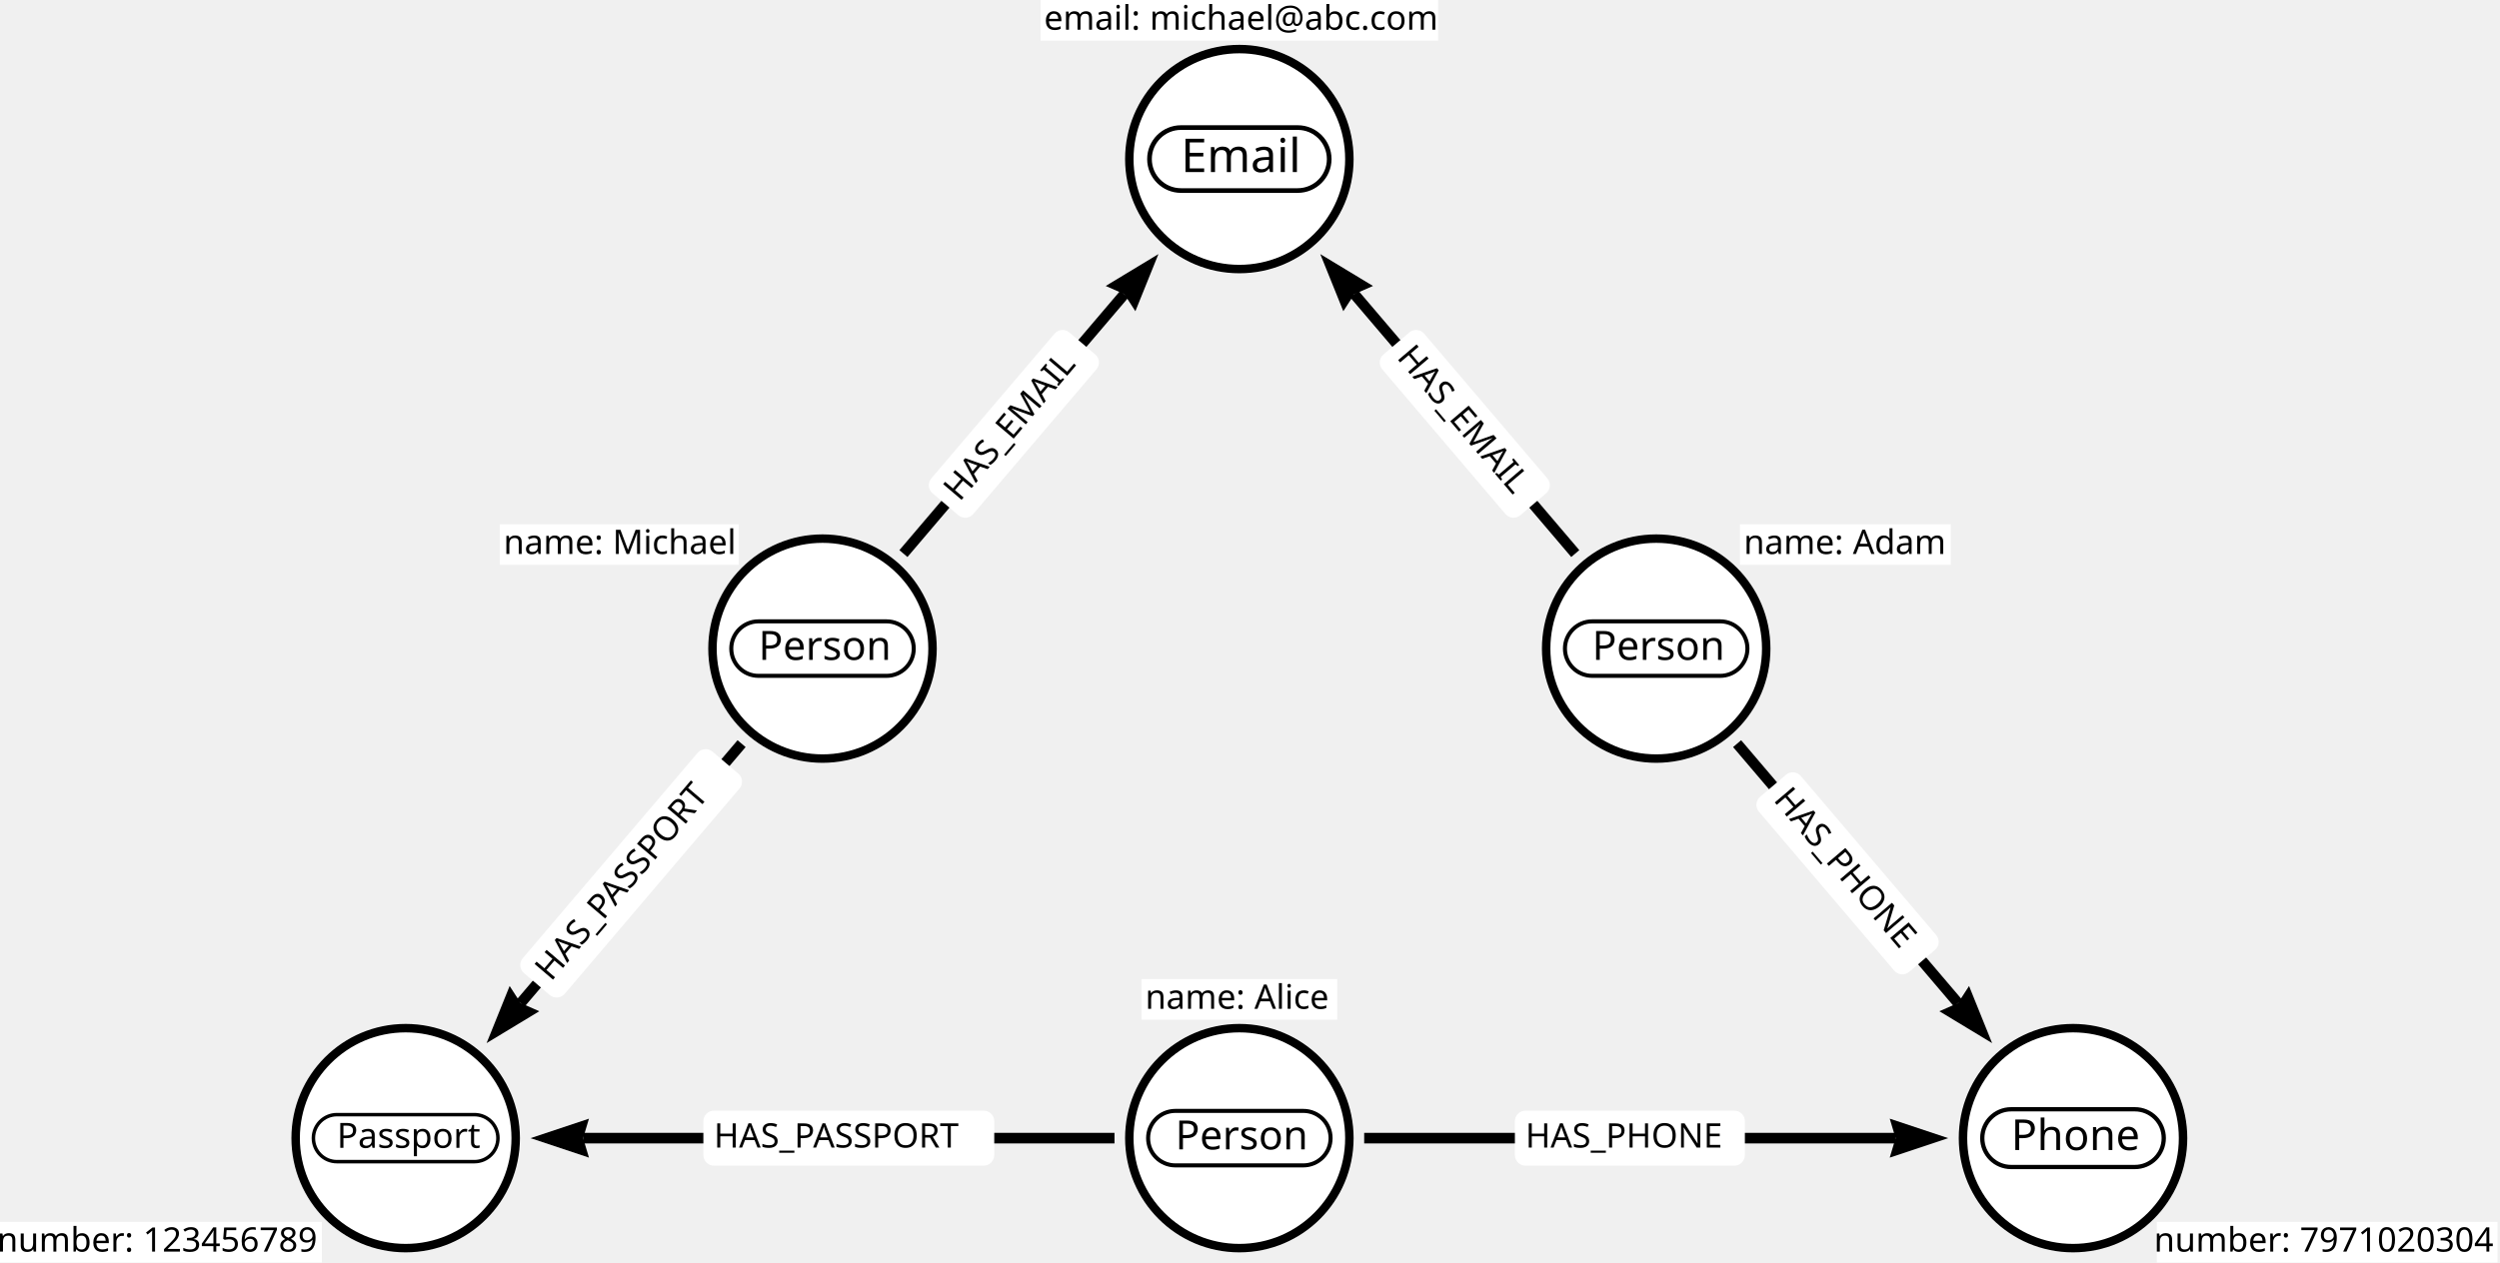
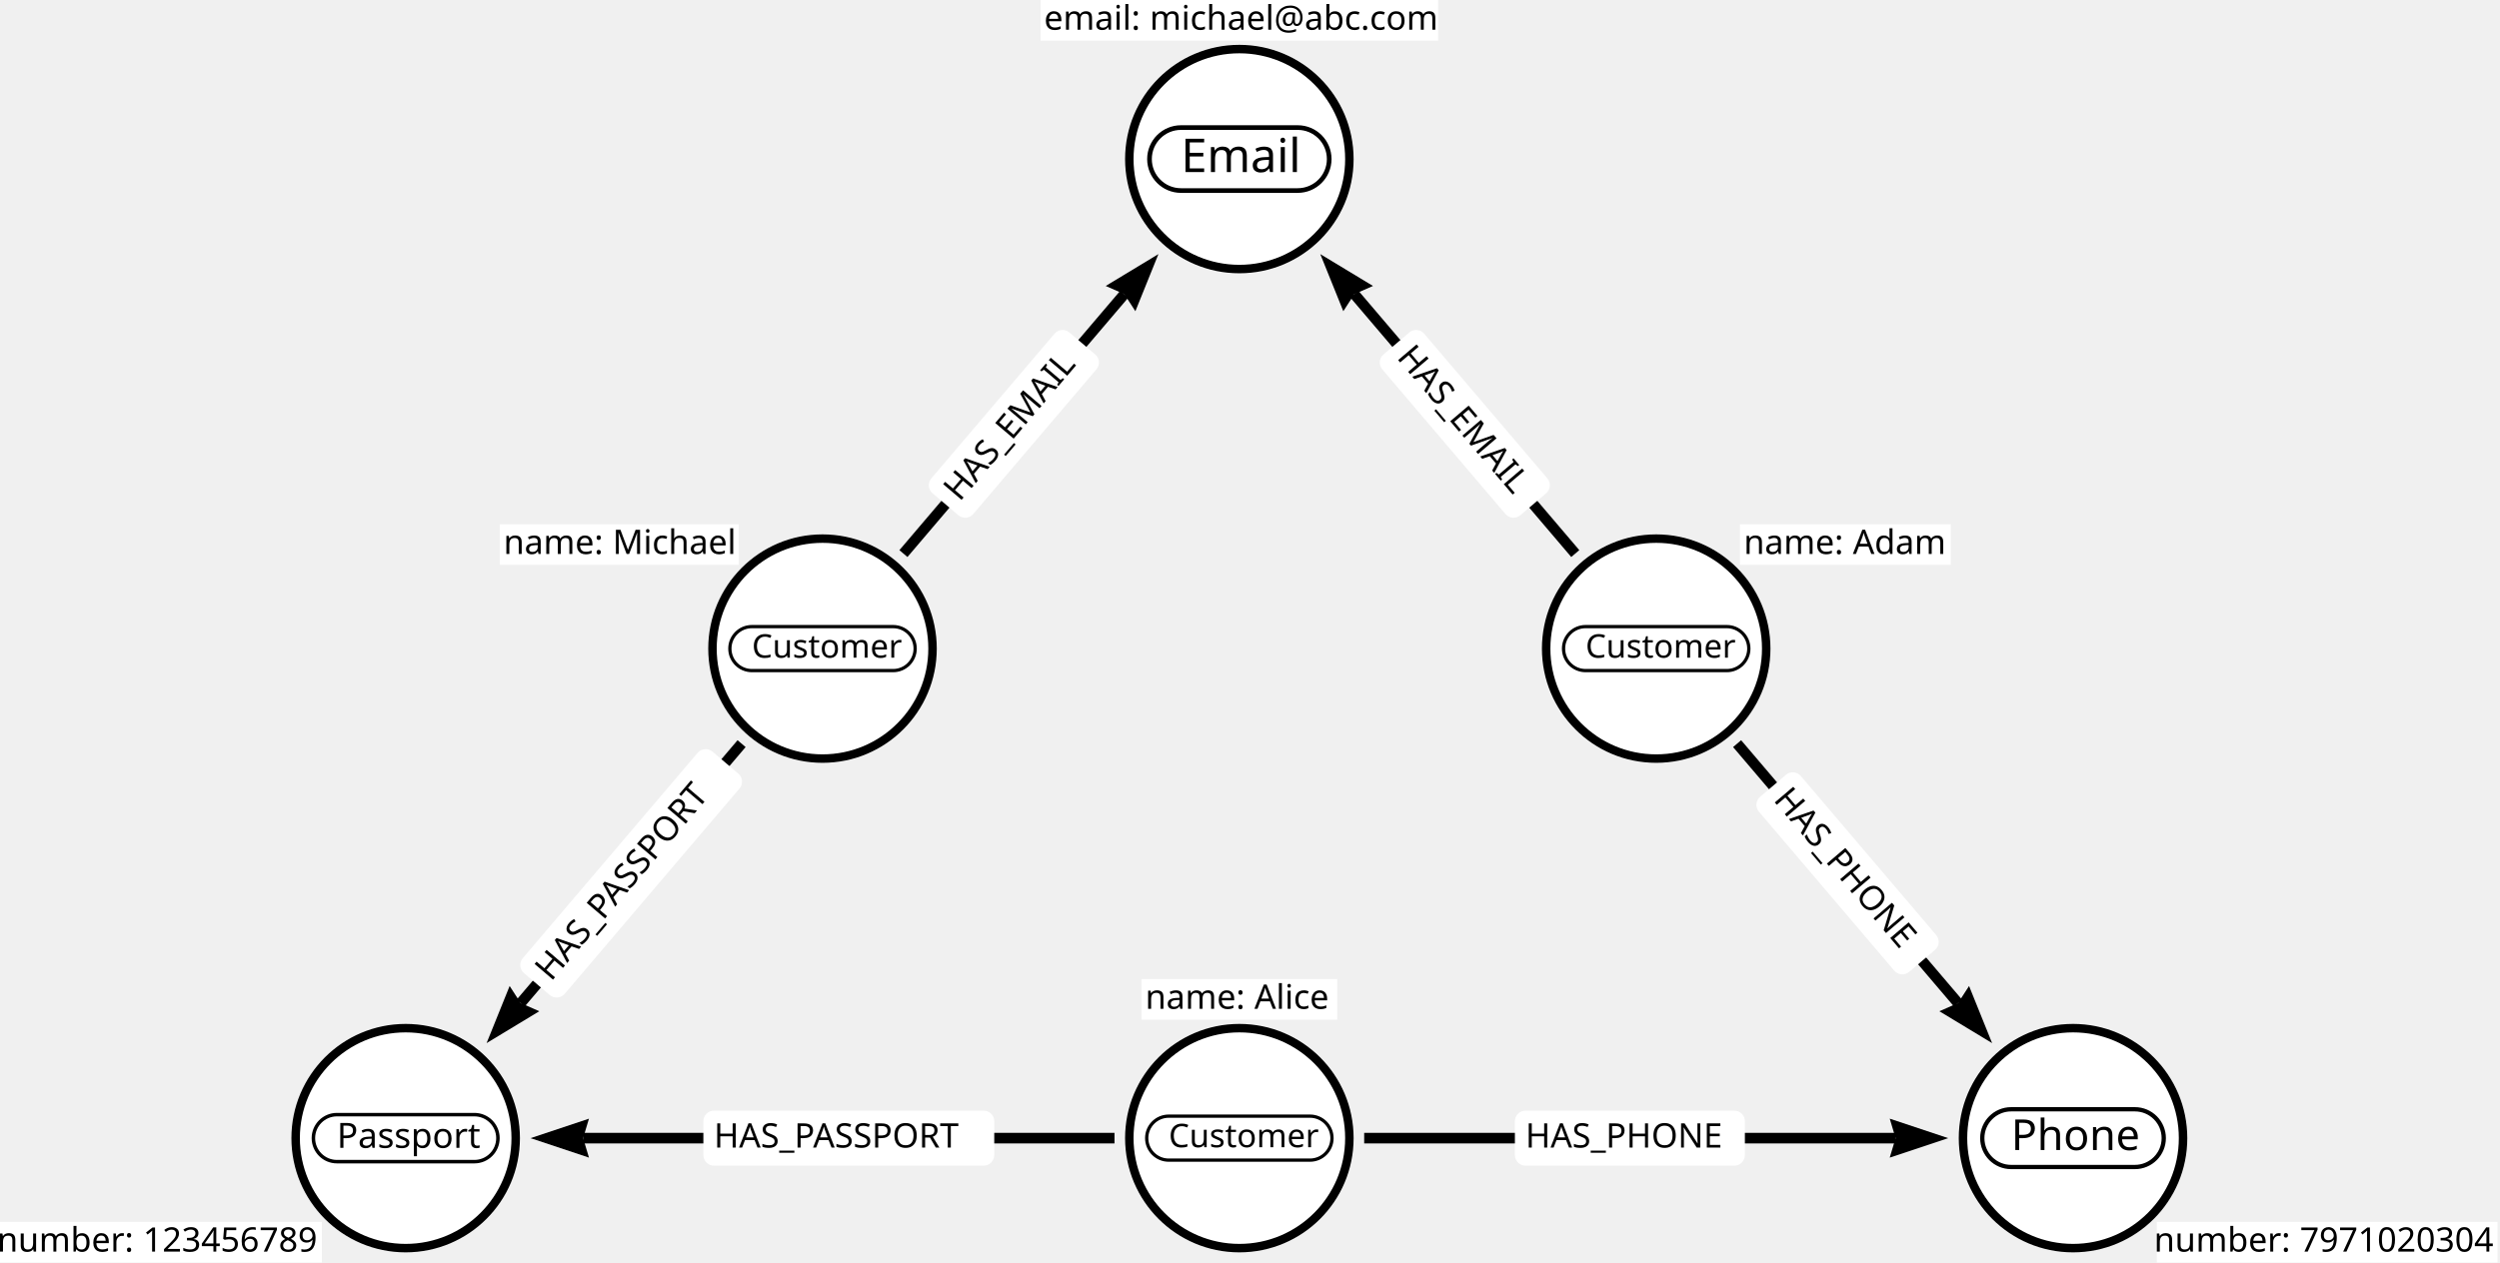
<svg xmlns="http://www.w3.org/2000/svg" width="1181" height="597" viewBox="0 0 1181 597">
  <defs>
    <style type="text/css" />
  </defs>
  <g transform="translate(503.4015 243.0466) scale(1)">
    <g class="relationship">
      <g transform="translate(-114.6924 63.59479) rotate(-49.59686)" stroke-width="5" stroke="#000000">
        <path d="M 59 0 L 220.065 0" />
        <polygon points="-24.862,0 -27.625,9.208 0,0 -27.625,-9.208" fill="#000000" transform="translate(244.9272 0) rotate(0)" stroke="none" />
      </g>
      <g transform="translate(-24.25276 -42.65961) rotate(-49.59686) translate(0 -13)">
        <g transform="translate(0 0)">
          <g transform="translate(-49.90625 0)" fill="#ffffff" stroke="#000000" stroke-width="0">
            <rect x="0" y="0" width="99.812" height="26" rx="5" ry="5" stroke="none" />
            <text xml:space="preserve" x="5" y="17.457" stroke="none" text-anchor="left" font-family="sans-serif" font-size="16" font-weight="normal" fill="#000000">HAS_EMAIL</text>
          </g>
        </g>
      </g>
    </g>
    <g class="relationship">
      <g transform="translate(279.2955 63.59479) rotate(-130.4031)" stroke-width="5" stroke="#000000">
        <path d="M 59 0 L 220.065 0" />
        <polygon points="-24.862,0 -27.625,9.208 0,0 -27.625,-9.208" fill="#000000" transform="translate(244.9272 0) rotate(0)" stroke="none" />
      </g>
      <g transform="translate(188.8559 -42.65961) rotate(49.59686) translate(0 -13)">
        <g transform="translate(0 0)">
          <g transform="translate(-49.90625 0)" fill="#ffffff" stroke="#000000" stroke-width="0">
            <rect x="0" y="0" width="99.812" height="26" rx="5" ry="5" stroke="none" />
            <text xml:space="preserve" x="5" y="17.457" stroke="none" text-anchor="left" font-family="sans-serif" font-size="16" font-weight="normal" fill="#000000">HAS_EMAIL</text>
          </g>
        </g>
      </g>
    </g>
    <g class="relationship">
      <g transform="translate(279.2955 63.59479) rotate(49.59686)" stroke-width="5" stroke="#000000">
        <path d="M 59 0 L 220.065 0" />
        <polygon points="-24.862,0 -27.625,9.208 0,0 -27.625,-9.208" fill="#000000" transform="translate(244.9272 0) rotate(0)" stroke="none" />
      </g>
      <g transform="translate(369.7352 169.8492) rotate(49.59686) translate(0 -13)">
        <g transform="translate(0 0)">
          <g transform="translate(-54.34766 0)" fill="#ffffff" stroke="#000000" stroke-width="0">
            <rect x="0" y="0" width="108.695" height="26" rx="5" ry="5" stroke="none" />
            <text xml:space="preserve" x="5" y="17.457" stroke="none" text-anchor="left" font-family="sans-serif" font-size="16" font-weight="normal" fill="#000000">HAS_PHONE</text>
          </g>
        </g>
      </g>
    </g>
    <g class="relationship">
      <g transform="translate(82.30157 295.0362) rotate(0)" stroke-width="5" stroke="#000000">
        <path d="M 59 0 L 310.126 0" />
        <polygon points="-24.862,0 -27.625,9.208 0,0 -27.625,-9.208" fill="#000000" transform="translate(334.9879 0) rotate(0)" stroke="none" />
      </g>
      <g transform="translate(266.8645 295.0362) rotate(0) translate(0 -13)">
        <g transform="translate(0 0)">
          <g transform="translate(-54.34766 0)" fill="#ffffff" stroke="#000000" stroke-width="0">
            <rect x="0" y="0" width="108.695" height="26" rx="5" ry="5" stroke="none" />
            <text xml:space="preserve" x="5" y="17.457" stroke="none" text-anchor="left" font-family="sans-serif" font-size="16" font-weight="normal" fill="#000000">HAS_PHONE</text>
          </g>
        </g>
      </g>
    </g>
    <g class="relationship">
      <g transform="translate(-114.6924 63.59479) rotate(130.4031)" stroke-width="5" stroke="#000000">
        <path d="M 59 0 L 220.065 0" />
        <polygon points="-24.862,0 -27.625,9.208 0,0 -27.625,-9.208" fill="#000000" transform="translate(244.9272 0) rotate(0)" stroke="none" />
      </g>
      <g transform="translate(-205.132 169.8492) rotate(310.4031) translate(0 -13)">
        <g transform="translate(0 0)">
          <g transform="translate(-68.73438 0)" fill="#ffffff" stroke="#000000" stroke-width="0">
            <rect x="0" y="0" width="137.469" height="26" rx="5" ry="5" stroke="none" />
            <text xml:space="preserve" x="5" y="17.457" stroke="none" text-anchor="left" font-family="sans-serif" font-size="16" font-weight="normal" fill="#000000">HAS_PASSPORT</text>
          </g>
        </g>
      </g>
    </g>
    <g class="relationship">
      <g transform="translate(82.30157 295.0362) rotate(180)" stroke-width="5" stroke="#000000">
        <path d="M 59 0 L 310.126 0" />
        <polygon points="-24.862,0 -27.625,9.208 0,0 -27.625,-9.208" fill="#000000" transform="translate(334.9879 0) rotate(0)" stroke="none" />
      </g>
      <g transform="translate(-102.2613 295.0362) rotate(360) translate(0 -13)">
        <g transform="translate(0 0)">
          <g transform="translate(-68.73438 0)" fill="#ffffff" stroke="#000000" stroke-width="0">
            <rect x="0" y="0" width="137.469" height="26" rx="5" ry="5" stroke="none" />
            <text xml:space="preserve" x="5" y="17.457" stroke="none" text-anchor="left" font-family="sans-serif" font-size="16" font-weight="normal" fill="#000000">HAS_PASSPORT</text>
          </g>
        </g>
      </g>
    </g>
    <g class="node">
      <g fill="#ffffff" stroke="#000000" stroke-width="4">
        <circle cx="-114.692" cy="63.595" r="52" />
      </g>
      <g transform="translate(-114.6924 63.59479)">
-         <g transform="scale(0.4771175) translate(0 -27)">
-           <g transform="translate(0 0)">
-             <g transform="translate(-90.36914 0)">
-               <g fill="#ffffff" stroke="#000000" stroke-width="4">
-                 <rect x="0" y="0" width="180.738" height="54" rx="27" ry="27" />
-                 <text xml:space="preserve" x="27" y="38.143" stroke="none" font-family="sans-serif" font-size="40" font-weight="normal" fill="#000000">Person</text>
+         <g transform="scale(0.3851039) translate(0 -27)">
+           <g transform="translate(0 0)">
+             <g transform="translate(-113.6895 0)">
+               <g fill="#ffffff" stroke="#000000" stroke-width="4">
+                 <rect x="0" y="0" width="227.379" height="54" rx="27" ry="27" />
+                 <text xml:space="preserve" x="27" y="38.143" stroke="none" font-family="sans-serif" font-size="40" font-weight="normal" fill="#000000">Customer</text>
              </g>
            </g>
          </g>
        </g>
        <g transform="translate(-39.59798 -58.79798)">
          <g transform="translate(0 0)">
            <g transform="translate(-112.9375 0)" fill="white">
              <rect x="0" y="0" width="112.938" height="19.2" rx="0" ry="0" stroke="none" />
              <g font-family="sans-serif" font-size="16" font-weight="normal" fill="#000000" text-anchor="end">
                <text xml:space="preserve" x="48.914" y="14.057" stroke="none">name:</text>
                <text xml:space="preserve" x="53.359" y="14.057" stroke="none" text-anchor="start">Michael</text>
              </g>
            </g>
          </g>
        </g>
      </g>
    </g>
    <g class="node">
      <g fill="#ffffff" stroke="#000000" stroke-width="4">
        <circle cx="82.302" cy="-167.847" r="52" />
      </g>
      <g transform="translate(82.30157 -167.8466)">
        <g transform="scale(0.5514315) translate(0 -27)">
          <g transform="translate(0 0)">
            <g transform="translate(-77.00977 0)">
              <g fill="#ffffff" stroke="#000000" stroke-width="4">
                <rect x="0" y="0" width="154.02" height="54" rx="27" ry="27" />
                <text xml:space="preserve" x="27" y="38.143" stroke="none" font-family="sans-serif" font-size="40" font-weight="normal" fill="#000000">Email</text>
              </g>
            </g>
          </g>
        </g>
        <g transform="translate(3.429011037612589e-15 -75.2)">
          <g transform="translate(0 0)">
            <g transform="translate(-93.92969 0)" fill="white">
              <rect x="0" y="0" width="187.859" height="19.2" rx="0" ry="0" stroke="none" />
              <g font-family="sans-serif" font-size="16" font-weight="normal" fill="#000000" text-anchor="end">
                <text xml:space="preserve" x="47.125" y="14.057" stroke="none">email:</text>
                <text xml:space="preserve" x="51.57" y="14.057" stroke="none" text-anchor="start">michael@abc.com</text>
              </g>
            </g>
          </g>
        </g>
      </g>
    </g>
    <g class="node">
      <g fill="#ffffff" stroke="#000000" stroke-width="4">
        <circle cx="279.296" cy="63.595" r="52" />
      </g>
      <g transform="translate(279.2955 63.59479)">
-         <g transform="scale(0.4771175) translate(0 -27)">
-           <g transform="translate(0 0)">
-             <g transform="translate(-90.36914 0)">
-               <g fill="#ffffff" stroke="#000000" stroke-width="4">
-                 <rect x="0" y="0" width="180.738" height="54" rx="27" ry="27" />
-                 <text xml:space="preserve" x="27" y="38.143" stroke="none" font-family="sans-serif" font-size="40" font-weight="normal" fill="#000000">Person</text>
+         <g transform="scale(0.3851039) translate(0 -27)">
+           <g transform="translate(0 0)">
+             <g transform="translate(-113.6895 0)">
+               <g fill="#ffffff" stroke="#000000" stroke-width="4">
+                 <rect x="0" y="0" width="227.379" height="54" rx="27" ry="27" />
+                 <text xml:space="preserve" x="27" y="38.143" stroke="none" font-family="sans-serif" font-size="40" font-weight="normal" fill="#000000">Customer</text>
              </g>
            </g>
          </g>
        </g>
        <g transform="translate(39.59798 -58.79798)">
          <g transform="translate(0 0)">
            <g transform="translate(0 0)" fill="white">
              <rect x="0" y="0" width="99.602" height="19.2" rx="0" ry="0" stroke="none" />
              <g font-family="sans-serif" font-size="16" font-weight="normal" fill="#000000" text-anchor="end">
                <text xml:space="preserve" x="48.914" y="14.057" stroke="none">name:</text>
                <text xml:space="preserve" x="53.359" y="14.057" stroke="none" text-anchor="start">Adam</text>
              </g>
            </g>
          </g>
        </g>
      </g>
    </g>
    <g class="node">
      <g fill="#ffffff" stroke="#000000" stroke-width="4">
        <circle cx="476.289" cy="295.036" r="52" />
      </g>
      <g transform="translate(476.2895 295.0362)">
        <g transform="scale(0.5054753) translate(0 -27)">
          <g transform="translate(0 0)">
            <g transform="translate(-84.83203 0)">
              <g fill="#ffffff" stroke="#000000" stroke-width="4">
                <rect x="0" y="0" width="169.664" height="54" rx="27" ry="27" />
                <text xml:space="preserve" x="27" y="38.143" stroke="none" font-family="sans-serif" font-size="40" font-weight="normal" fill="#000000">Phone</text>
              </g>
            </g>
          </g>
        </g>
        <g transform="translate(39.59798 39.59798)">
          <g transform="translate(0 0)">
            <g transform="translate(0 0)" fill="white">
              <rect x="0" y="0" width="161.016" height="19.2" rx="0" ry="0" stroke="none" />
              <g font-family="sans-serif" font-size="16" font-weight="normal" fill="#000000" text-anchor="end">
                <text xml:space="preserve" x="63.141" y="14.057" stroke="none">number:</text>
                <text xml:space="preserve" x="67.586" y="14.057" stroke="none" text-anchor="start">7971020304</text>
              </g>
            </g>
          </g>
        </g>
      </g>
    </g>
    <g class="node">
      <g fill="#ffffff" stroke="#000000" stroke-width="4">
        <circle cx="82.302" cy="295.036" r="52" />
      </g>
      <g transform="translate(82.30157 295.0362)">
-         <g transform="scale(0.4771175) translate(0 -27)">
-           <g transform="translate(0 0)">
-             <g transform="translate(-90.36914 0)">
-               <g fill="#ffffff" stroke="#000000" stroke-width="4">
-                 <rect x="0" y="0" width="180.738" height="54" rx="27" ry="27" />
-                 <text xml:space="preserve" x="27" y="38.143" stroke="none" font-family="sans-serif" font-size="40" font-weight="normal" fill="#000000">Person</text>
+         <g transform="scale(0.3851039) translate(0 -27)">
+           <g transform="translate(0 0)">
+             <g transform="translate(-113.6895 0)">
+               <g fill="#ffffff" stroke="#000000" stroke-width="4">
+                 <rect x="0" y="0" width="227.379" height="54" rx="27" ry="27" />
+                 <text xml:space="preserve" x="27" y="38.143" stroke="none" font-family="sans-serif" font-size="40" font-weight="normal" fill="#000000">Customer</text>
              </g>
            </g>
          </g>
        </g>
        <g transform="translate(3.429011037612589e-15 -75.2)">
          <g transform="translate(0 0)">
            <g transform="translate(-46.24219 0)" fill="white">
              <rect x="0" y="0" width="92.484" height="19.2" rx="0" ry="0" stroke="none" />
              <g font-family="sans-serif" font-size="16" font-weight="normal" fill="#000000" text-anchor="end">
                <text xml:space="preserve" x="48.914" y="14.057" stroke="none">name:</text>
                <text xml:space="preserve" x="53.359" y="14.057" stroke="none" text-anchor="start">Alice</text>
              </g>
            </g>
          </g>
        </g>
      </g>
    </g>
    <g class="node">
      <g fill="#ffffff" stroke="#000000" stroke-width="4">
        <circle cx="-311.686" cy="295.036" r="52" />
      </g>
      <g transform="translate(-311.6864 295.0362)">
        <g transform="scale(0.411663) translate(0 -27)">
          <g transform="translate(0 0)">
            <g transform="translate(-105.9258 0)">
              <g fill="#ffffff" stroke="#000000" stroke-width="4">
                <rect x="0" y="0" width="211.852" height="54" rx="27" ry="27" />
                <text xml:space="preserve" x="27" y="38.143" stroke="none" font-family="sans-serif" font-size="40" font-weight="normal" fill="#000000">Passport</text>
              </g>
            </g>
          </g>
        </g>
        <g transform="translate(-39.59798 39.59798)">
          <g transform="translate(0 0)">
            <g transform="translate(-152.1172 0)" fill="white">
              <rect x="0" y="0" width="152.117" height="19.2" rx="0" ry="0" stroke="none" />
              <g font-family="sans-serif" font-size="16" font-weight="normal" fill="#000000" text-anchor="end">
                <text xml:space="preserve" x="63.141" y="14.057" stroke="none">number:</text>
                <text xml:space="preserve" x="67.586" y="14.057" stroke="none" text-anchor="start">123456789</text>
              </g>
            </g>
          </g>
        </g>
      </g>
    </g>
  </g>
</svg>
